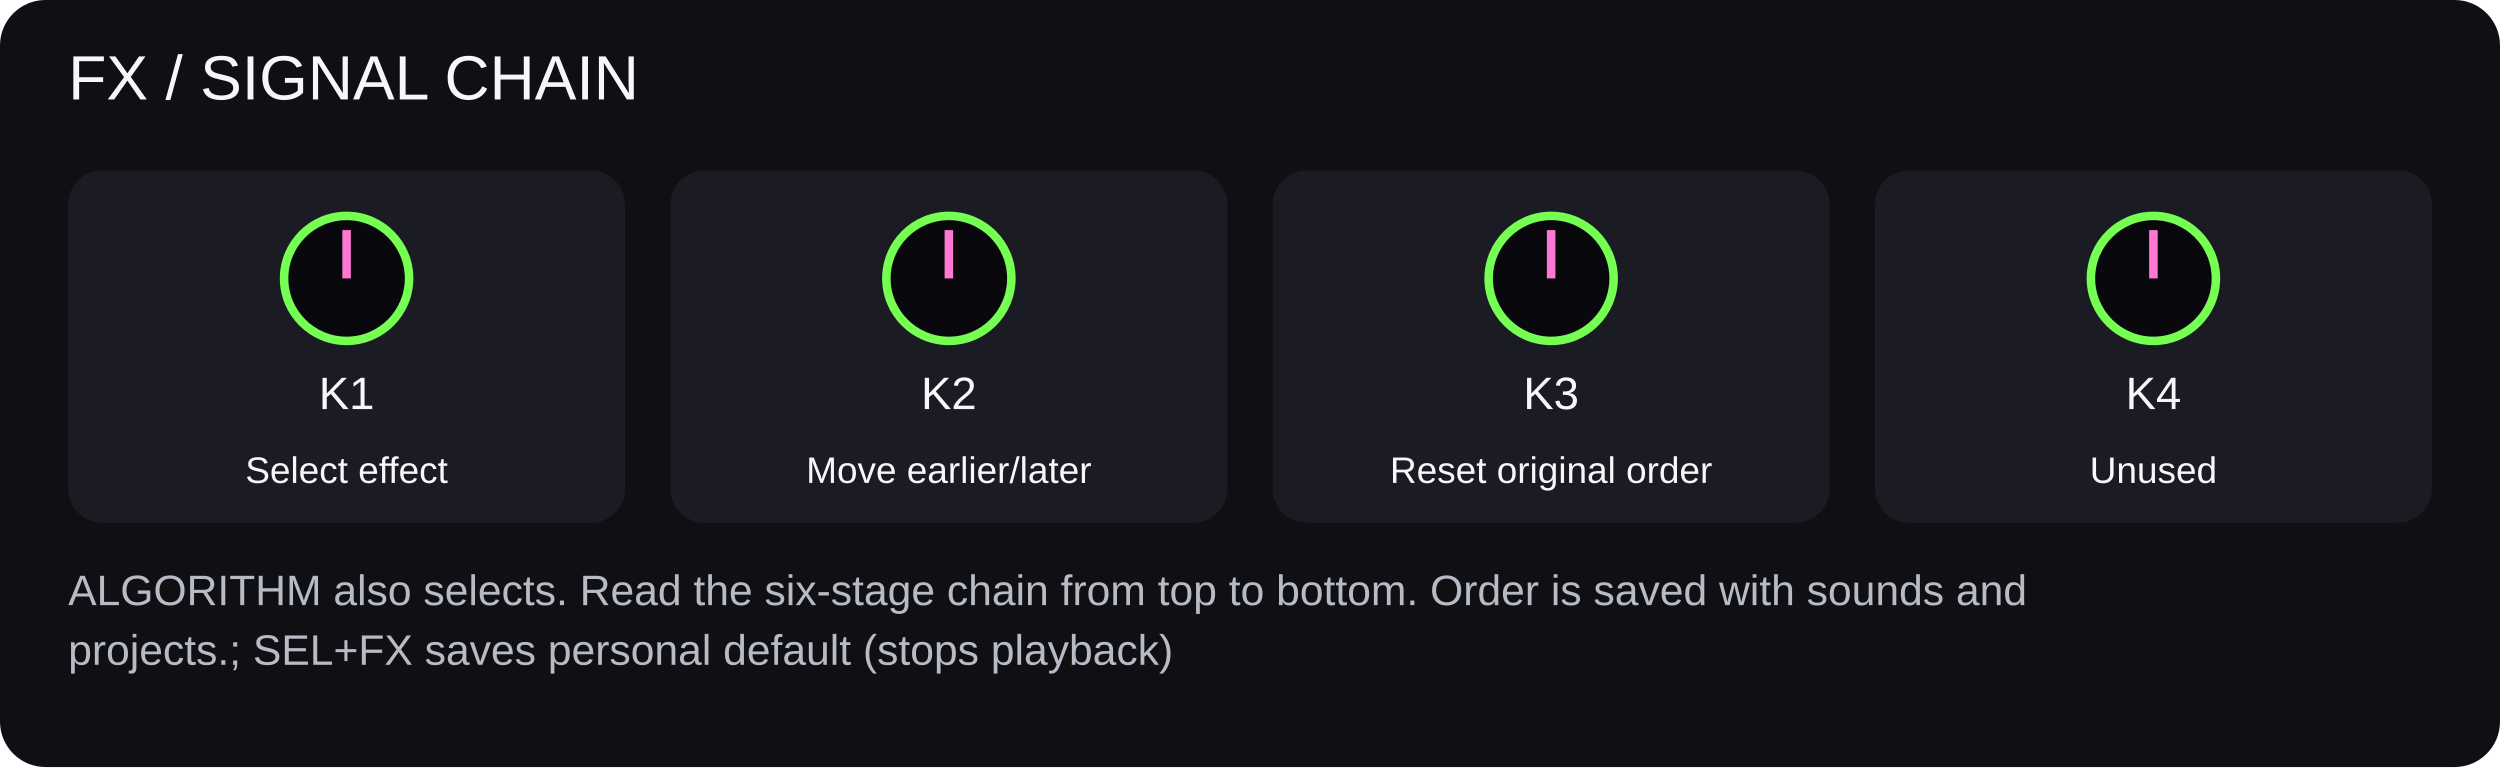
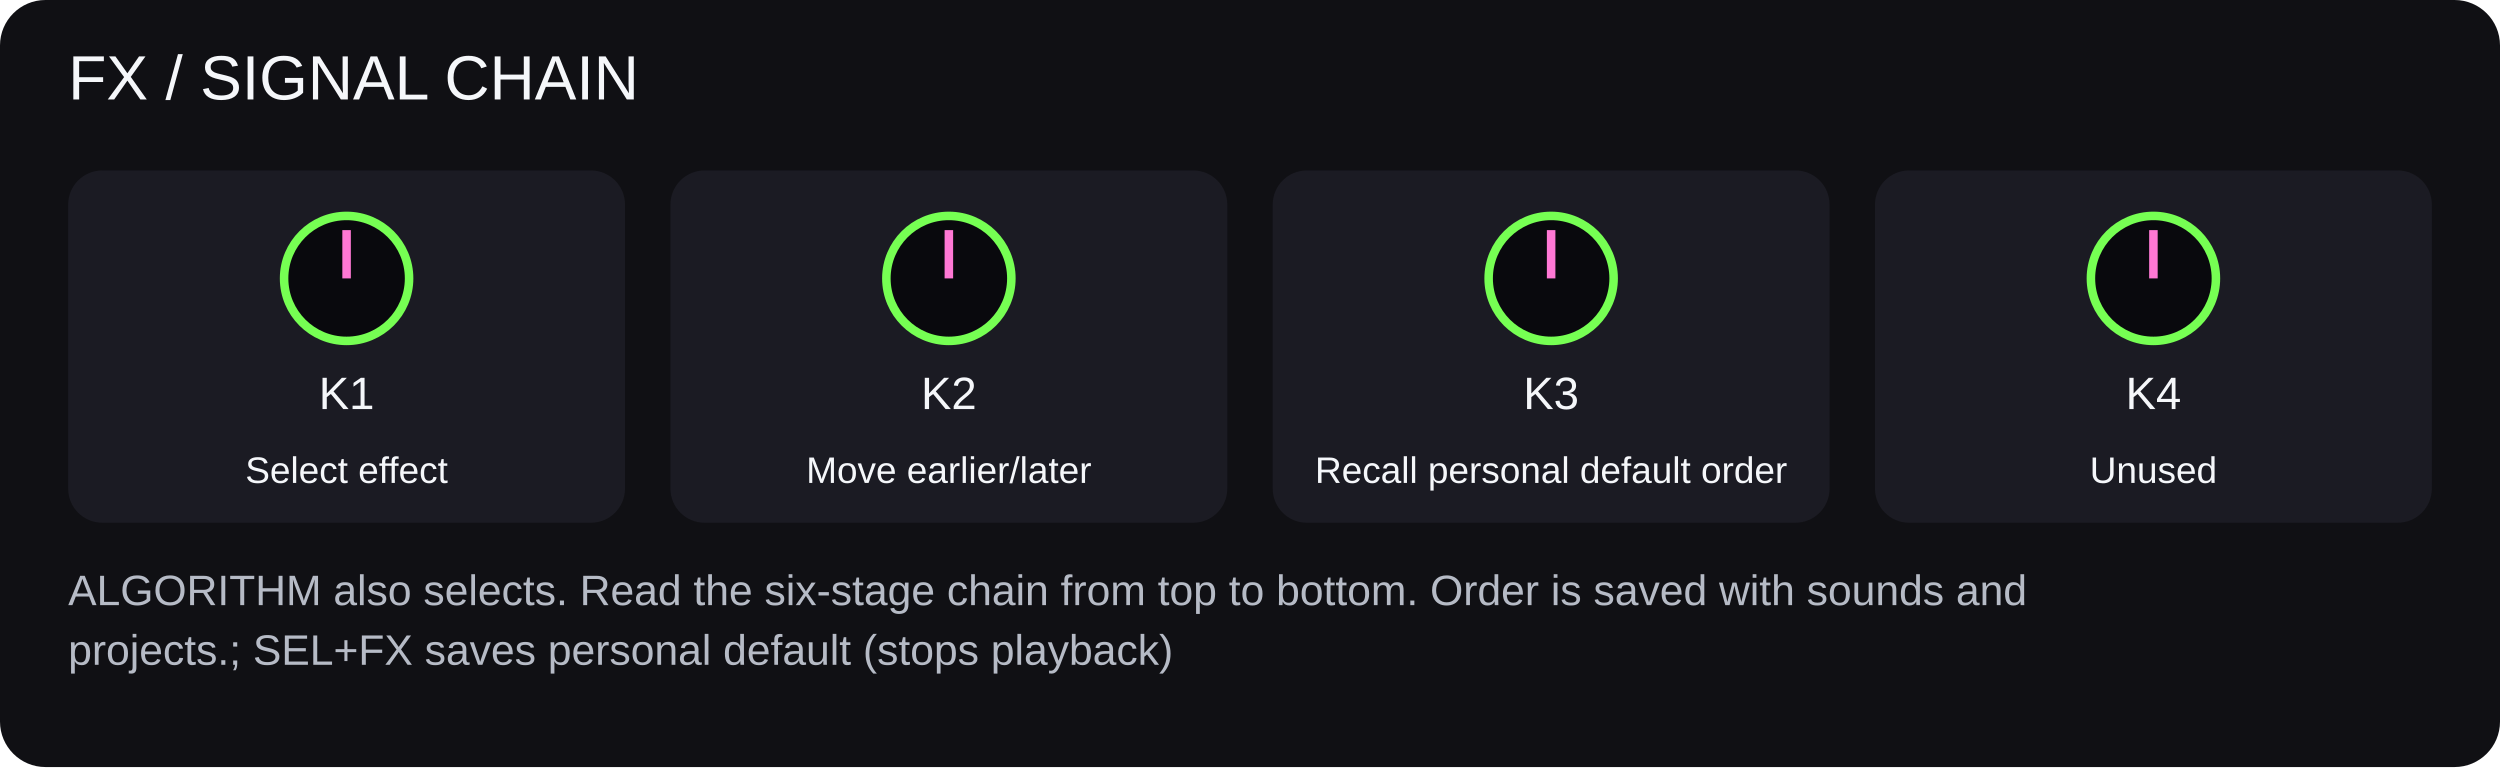
<svg xmlns="http://www.w3.org/2000/svg" width="880" height="270" viewBox="0 0 880 270" role="img">
  <rect width="880" height="270" rx="16" fill="#101014" />
  <g font-family="Segoe UI,Arial,sans-serif" fill="#f5f7fa">
    <text x="24" y="35" font-size="22">FX / SIGNAL CHAIN</text>
    <rect x="24" y="60" width="196" height="124" rx="12" fill="#1b1b23" />
    <circle cx="122" cy="98" r="22" fill="#09090d" stroke="#76ff53" stroke-width="3" />
    <path d="M122 98v-17" stroke="#ff78d4" stroke-width="3" />
    <text x="122" y="144" text-anchor="middle" font-size="16">K1</text>
    <text x="122" y="170" text-anchor="middle" font-size="13">Select effect</text>
    <rect x="236" y="60" width="196" height="124" rx="12" fill="#1b1b23" />
    <circle cx="334" cy="98" r="22" fill="#09090d" stroke="#76ff53" stroke-width="3" />
    <path d="M334 98v-17" stroke="#ff78d4" stroke-width="3" />
    <text x="334" y="144" text-anchor="middle" font-size="16">K2</text>
    <text x="334" y="170" text-anchor="middle" font-size="13">Move earlier/later</text>
    <rect x="448" y="60" width="196" height="124" rx="12" fill="#1b1b23" />
    <circle cx="546" cy="98" r="22" fill="#09090d" stroke="#76ff53" stroke-width="3" />
    <path d="M546 98v-17" stroke="#ff78d4" stroke-width="3" />
    <text x="546" y="144" text-anchor="middle" font-size="16">K3</text>
-     <text x="546" y="170" text-anchor="middle" font-size="13">Reset original order</text>
+     <text x="546" y="170" text-anchor="middle" font-size="13">Recall personal default order</text>
    <rect x="660" y="60" width="196" height="124" rx="12" fill="#1b1b23" />
    <circle cx="758" cy="98" r="22" fill="#09090d" stroke="#76ff53" stroke-width="3" />
    <path d="M758 98v-17" stroke="#ff78d4" stroke-width="3" />
    <text x="758" y="144" text-anchor="middle" font-size="16">K4</text>
    <text x="758" y="170" text-anchor="middle" font-size="13">Unused</text>
    <text x="24" y="213" font-size="15" fill="#b6bbc6">ALGORITHM also selects. Read the six-stage chain from top to bottom. Order is saved with sounds and </text>
    <text x="24" y="234" font-size="15" fill="#b6bbc6">projects.; SEL+FX saves personal default (stops playback) </text>
  </g>
</svg>
